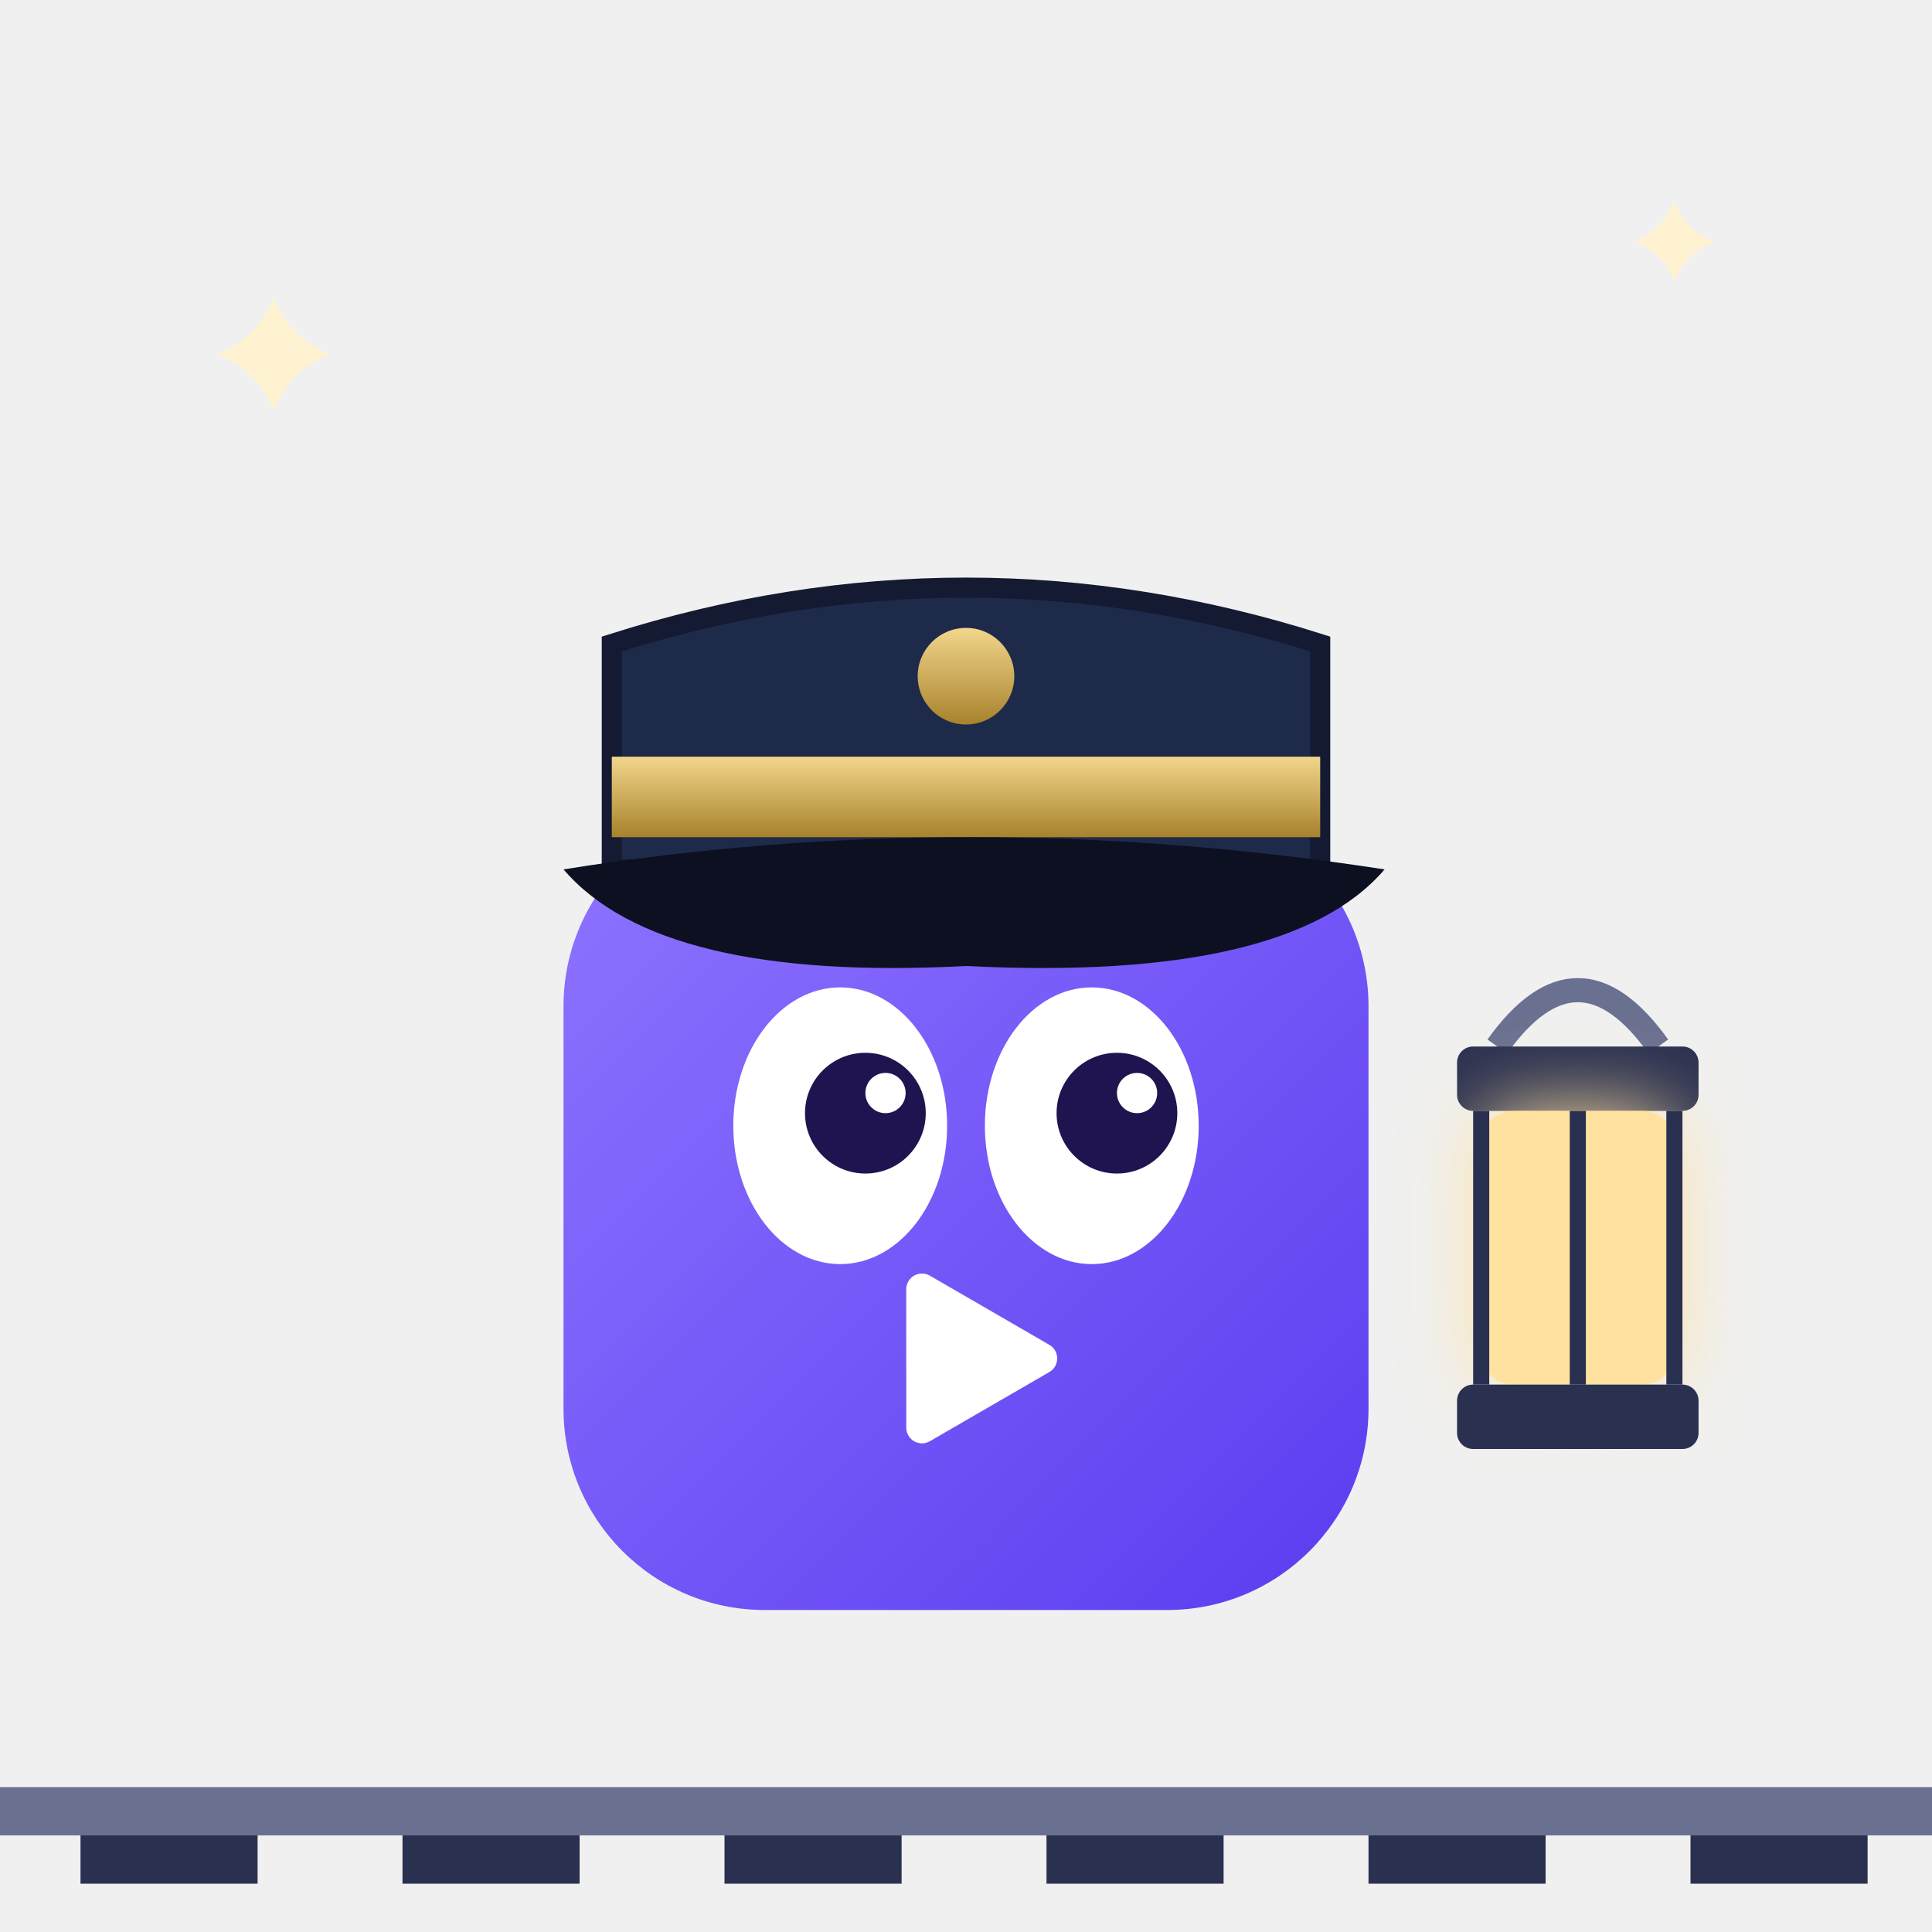
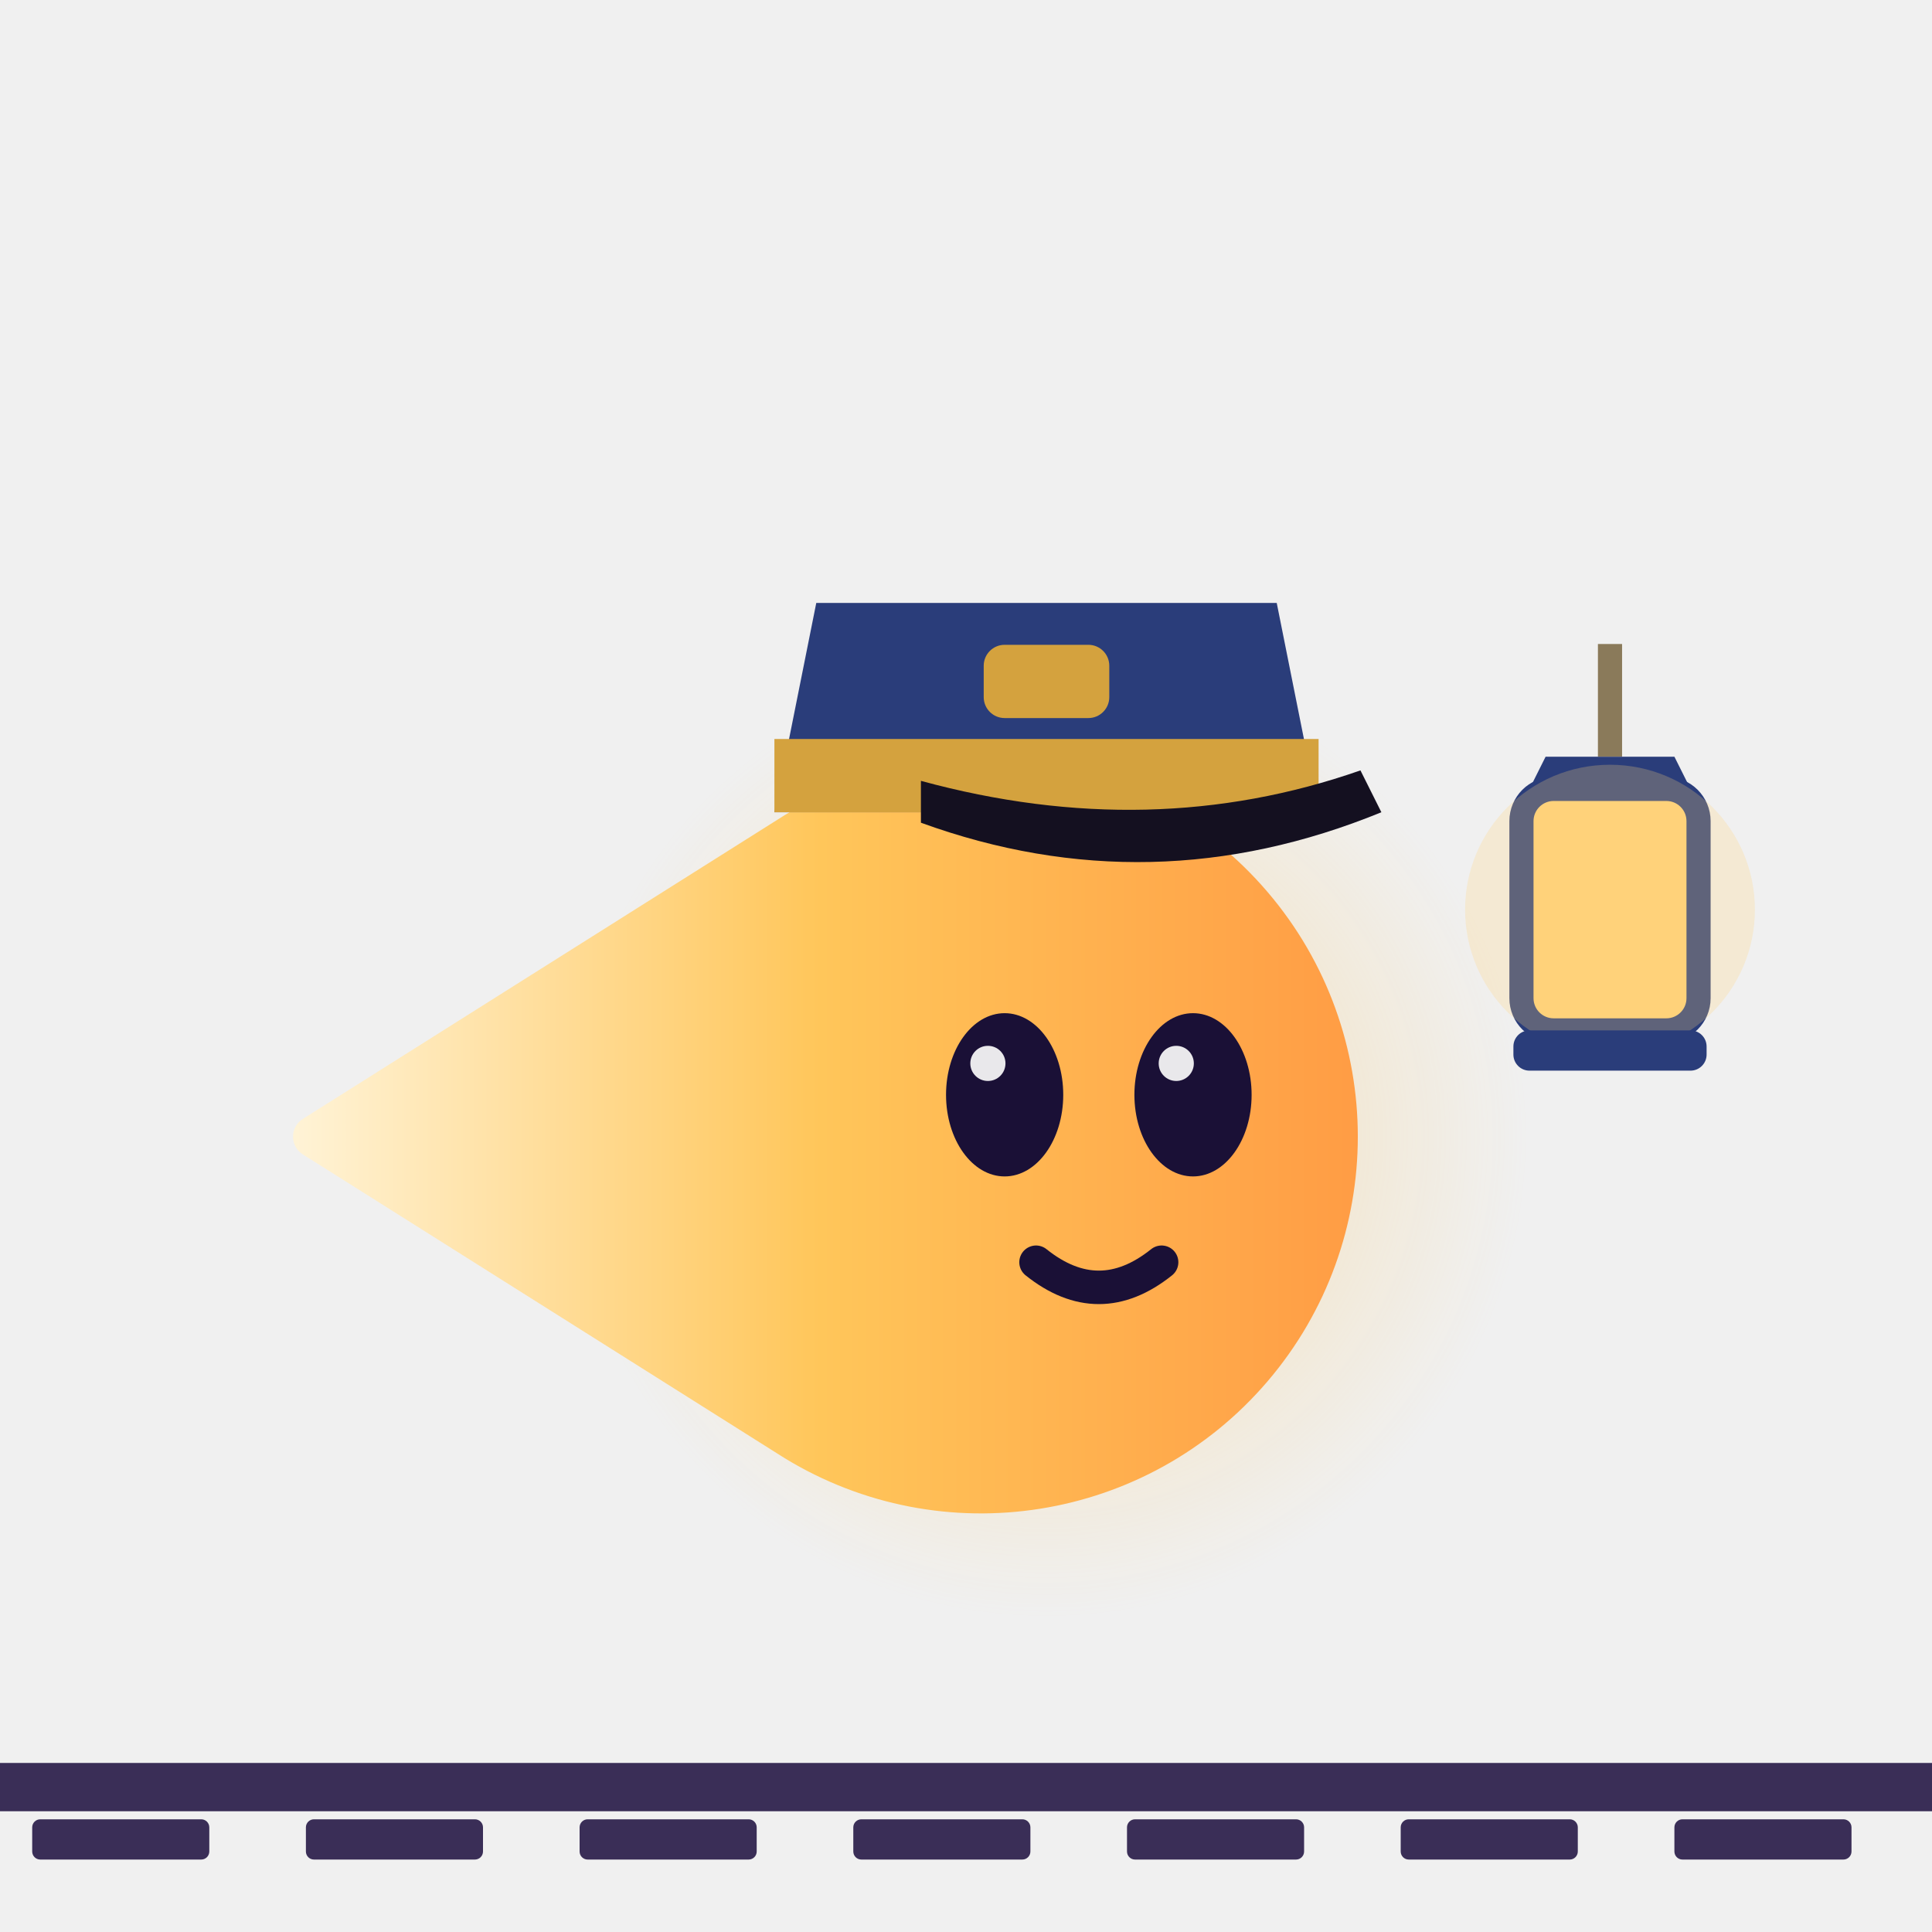
- <svg xmlns="http://www.w3.org/2000/svg" width="240" height="240" viewBox="0 0 240 240">
-   <defs>
-     <linearGradient id="lg" x1="0" y1="0" x2="64" y2="64" gradientUnits="userSpaceOnUse">
-       <stop offset="0" stop-color="#8f74ff" />
-       <stop offset="1" stop-color="#5b3cf0" />
-     </linearGradient>
-     <filter id="g" x="-60%" y="-60%" width="220%" height="220%">
-       <feGaussianBlur stdDeviation="5" result="b" />
-       <feMerge>
-         <feMergeNode in="b" />
-         <feMergeNode in="SourceGraphic" />
-       </feMerge>
-     </filter>
-     <linearGradient id="gold" x1="0" y1="0" x2="0" y2="1">
-       <stop offset="0" stop-color="#f2d68c" />
-       <stop offset="1" stop-color="#a8822c" />
-     </linearGradient>
-   </defs>
-   <path d="M34 37 Q36 42 41 44 Q36 46 34 51 Q32 46 27 44 Q32 42 34 37Z" fill="#fff2d0" opacity="1" />
-   <path d="M208 25 Q209.4 28.6 213 30 Q209.4 31.4 208 35 Q206.6 31.4 203 30 Q206.6 28.6 208 25Z" fill="#fff2d0" opacity="1" />
-   <rect x="0" y="222" width="240" height="6" fill="#6a7090" />
-   <rect x="10" y="228" width="22" height="6" fill="#2a3050" />
-   <rect x="50" y="228" width="22" height="6" fill="#2a3050" />
-   <rect x="90" y="228" width="22" height="6" fill="#2a3050" />
-   <rect x="130" y="228" width="22" height="6" fill="#2a3050" />
-   <rect x="170" y="228" width="22" height="6" fill="#2a3050" />
-   <rect x="210" y="228" width="22" height="6" fill="#2a3050" />
-   <g transform="translate(70 100) scale(1.5625)">
-     <rect width="64" height="64" rx="16" fill="url(#lg)" />
-     <ellipse cx="22" cy="25.5" rx="8.5" ry="11" fill="#fff" />
-     <circle cx="24" cy="24.5" r="4.8" fill="#1f1450" />
-     <circle cx="25.6" cy="22.9" r="1.6" fill="#fff" />
-     <ellipse cx="42" cy="25.5" rx="8.5" ry="11" fill="#fff" />
-     <circle cx="44" cy="24.5" r="4.8" fill="#1f1450" />
-     <circle cx="45.6" cy="22.9" r="1.6" fill="#fff" />
-     <path d="M28.5 38.5 L38 44 L28.5 49.5 Z" fill="#fff" stroke="#fff" stroke-width="2.5" stroke-linejoin="round" />
+ <svg xmlns="http://www.w3.org/2000/svg" viewBox="0 0 240 240" width="240" height="240">
+   <path d="M0 222 H240" stroke="#3a2e57" stroke-width="6" />
+   <rect x="4" y="226" width="22" height="5" rx="1" fill="#3a2e57" />
+   <rect x="38" y="226" width="22" height="5" rx="1" fill="#3a2e57" />
+   <rect x="72" y="226" width="22" height="5" rx="1" fill="#3a2e57" />
+   <rect x="106" y="226" width="22" height="5" rx="1" fill="#3a2e57" />
+   <rect x="140" y="226" width="22" height="5" rx="1" fill="#3a2e57" />
+   <rect x="174" y="226" width="22" height="5" rx="1" fill="#3a2e57" />
+   <rect x="208" y="226" width="22" height="5" rx="1" fill="#3a2e57" />
+   <g transform="translate(26 58) scale(2.6)">
+     <defs>
+       <linearGradient id="trf" gradientUnits="userSpaceOnUse" x1="4" y1="0" x2="60" y2="0">
+         <stop offset="0" stop-color="#fff3d6" stop-opacity="1" />
+         <stop offset="0.45" stop-color="#ffc65a" stop-opacity="1" />
+         <stop offset="1" stop-color="#ff9440" stop-opacity="1" />
+       </linearGradient>
+       <radialGradient id="trg" gradientUnits="userSpaceOnUse" cx="40" cy="32" r="23">
+         <stop offset="0" stop-color="#ffc65a" stop-opacity="0.45" />
+         <stop offset="1" stop-color="#ffc65a" stop-opacity="0" />
+       </radialGradient>
+     </defs>
+     <circle cx="40" cy="32" r="23" fill="url(#trg)" />
+     <path d="M5 32 L28 17.5 A17 17 0 1 1 28 46.5 Z" fill="url(#trf)" stroke="url(#trf)" stroke-width="2" stroke-linejoin="round" />
+     <ellipse cx="38" cy="30" rx="2.8" ry="3.9" fill="#1a1036" />
+     <circle cx="37.2" cy="28.5" r=".84" fill="#fff" opacity=".9" />
+     <ellipse cx="47" cy="30" rx="2.8" ry="3.9" fill="#1a1036" />
+     <circle cx="46.2" cy="28.5" r=".84" fill="#fff" opacity=".9" />
+     <path d="M39.5 38 Q42.5 40.4 45.5 38" fill="none" stroke="#1a1036" stroke-width="1.6" stroke-linecap="round" />
+     <path d="M27 16.5 L29 6.5 H51 L53 16.5Z" fill="#2a3d7a" />
+     <rect x="27" y="13" width="26" height="3.5" fill="#d4a23e" />
+     <path d="M34 17 Q45 21 56 16.5 L55 14.5 Q45 18 34 15Z" fill="#141020" />
+     <rect x="37" y="8.5" width="6" height="3.5" rx="1" fill="#d4a23e" />
  </g>
-   <path d="M76 108 V80 Q120 66 164 80 V108Z" fill="#1e2a4a" stroke="#141a32" stroke-width="2.5" />
-   <rect x="76" y="94" width="88" height="10" fill="url(#gold)" />
-   <path d="M70 108 Q120 100 172 108 Q160 122 120 120 Q82 122 70 108Z" fill="#0c1020" />
-   <circle cx="120" cy="84" r="6" fill="url(#gold)" />
-   <g transform="translate(196 170)">
-     <path d="M-10 -40 Q0 -54 10 -40" stroke="#6a7090" stroke-width="3" fill="none" />
-     <rect x="-15" y="-40" width="30" height="8" rx="2" fill="#2a3050" />
-     <rect x="-12" y="-32" width="24" height="34" rx="4" fill="#ffe2a0" filter="url(#g)" />
-     <path d="M-12 -32 V2 M12 -32 V2 M0 -32 V2" stroke="#2a3050" stroke-width="2" />
-     <rect x="-15" y="2" width="30" height="8" rx="2" fill="#2a3050" />
+   <g transform="translate(200 120)">
+     <path d="M0 -40 V-26" stroke="#8a7a5a" stroke-width="3" />
+     <path d="M-8 -26 H8 L10 -22 H-10Z" fill="#2a3d7a" />
+     <rect x="-11" y="-22" width="22" height="30" rx="4" fill="#ffd27a" stroke="#2a3d7a" stroke-width="3" />
+     <circle cy="-7" r="18" fill="#ffd27a" opacity=".25" />
+     <rect x="-12" y="8" width="24" height="5" rx="2" fill="#2a3d7a" />
  </g>
</svg>
